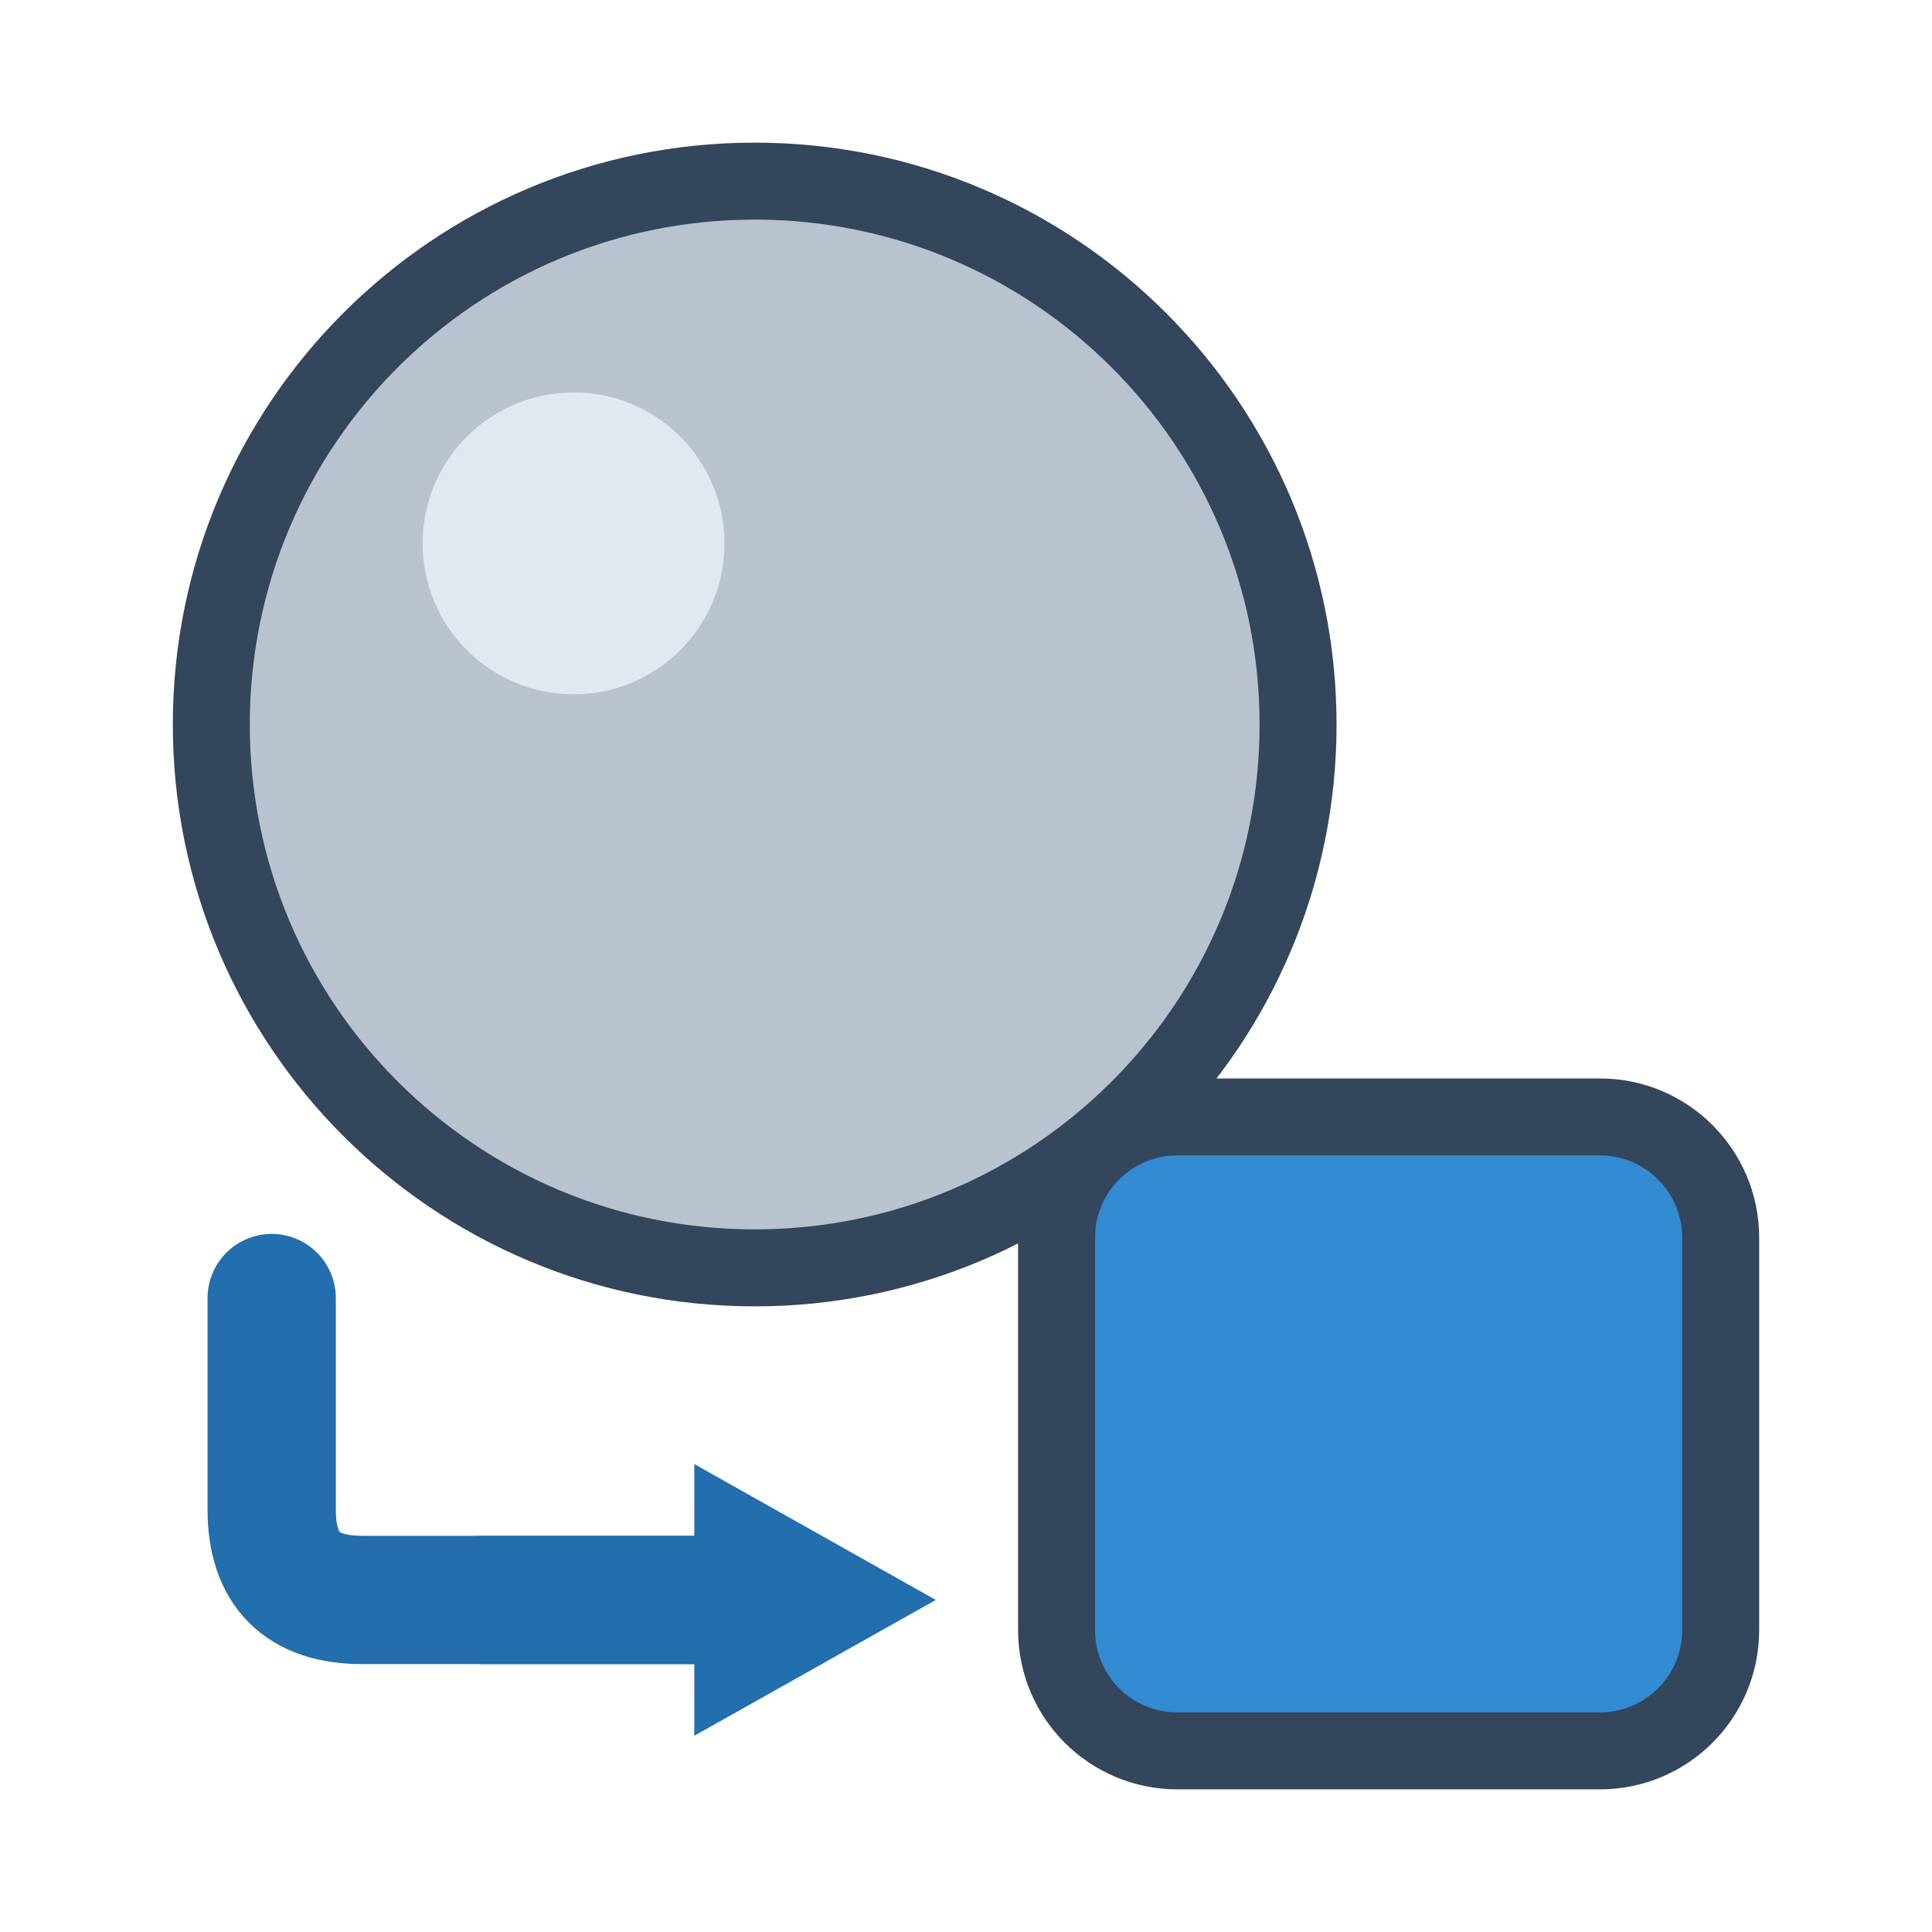
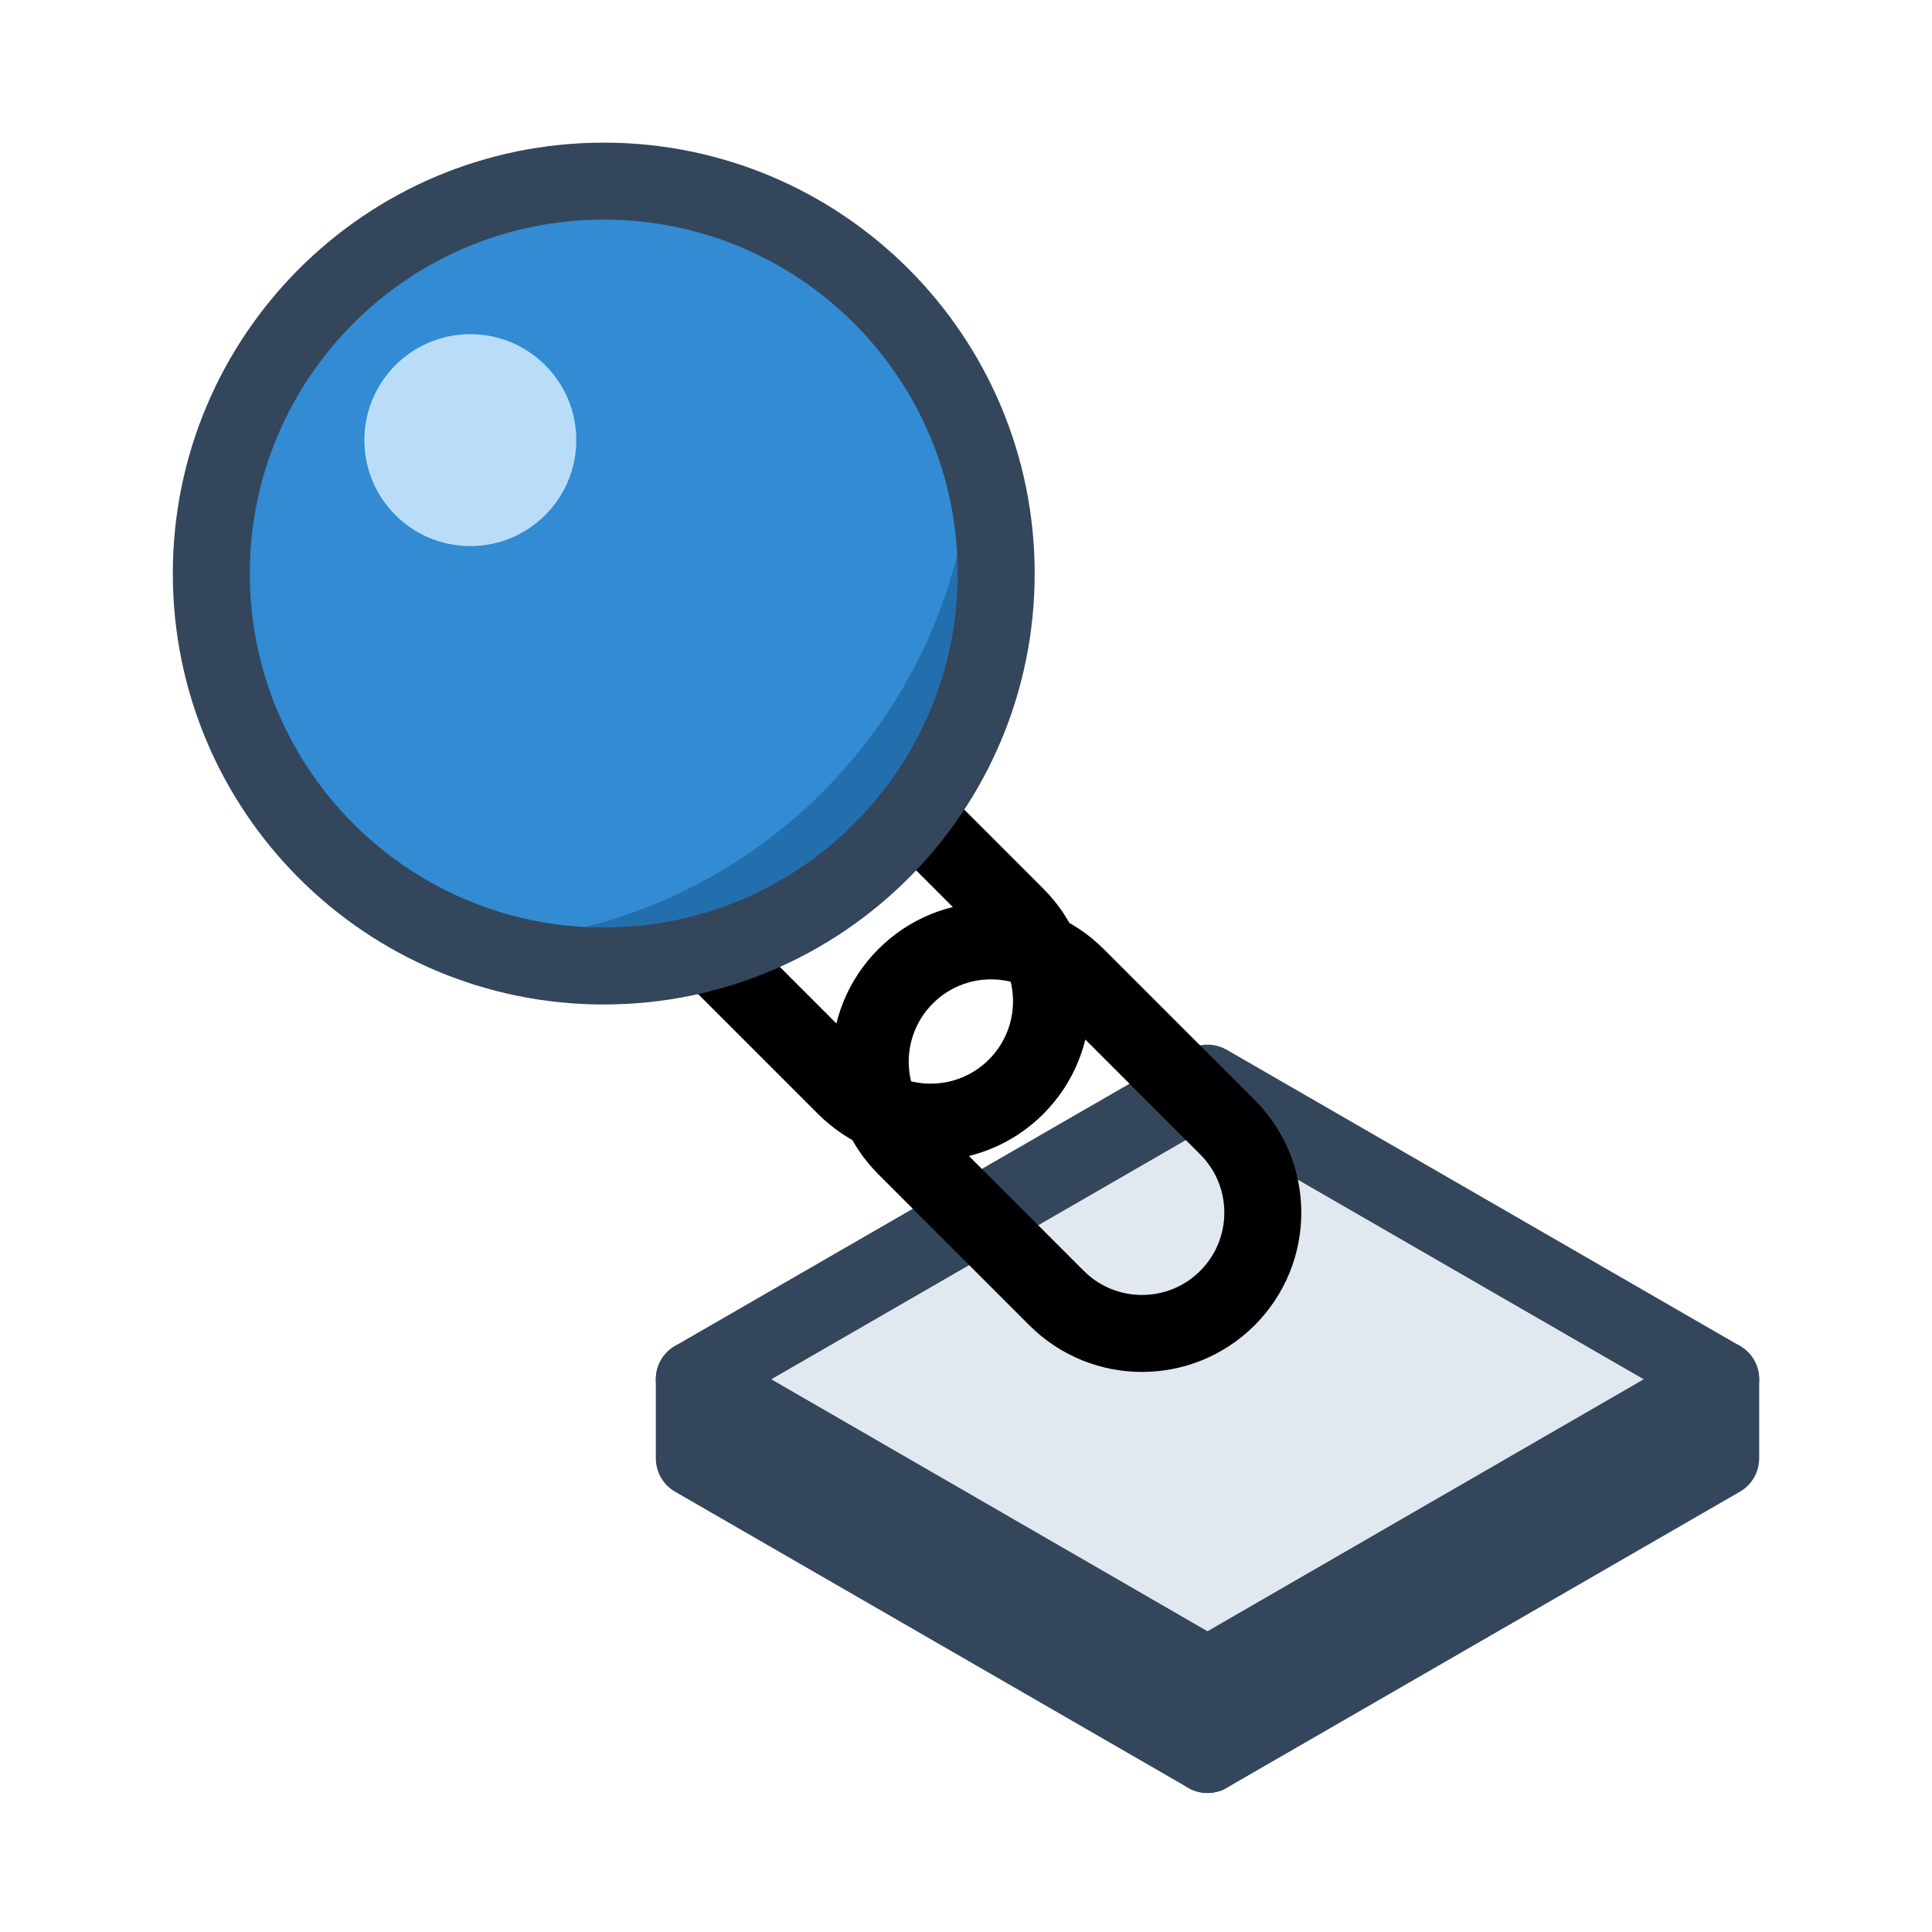
<svg xmlns="http://www.w3.org/2000/svg" viewBox="0 0 64 64">
-   <circle cx="25" cy="24" r="18" fill="#b8c3cf" stroke="#34465b" stroke-width="2.55" stroke-linejoin="round" stroke-linecap="round" />
-   <circle cx="19" cy="18" r="5" fill="#e2e8ef" />
-   <path d="M39 37L53 37A4 4 0 0 1 57 41L57 54A4 4 0 0 1 53 58L39 58A4 4 0 0 1 35 54L35 41A4 4 0 0 1 39 37Z" fill="#328bd3" stroke="#34465b" stroke-width="2.55" stroke-linejoin="round" stroke-linecap="round" />
-   <path d="M9 43L9 50Q9 53 12 53L23 53" fill="none" stroke="#236ead" stroke-width="4.25" stroke-linejoin="round" stroke-linecap="round" />
-   <path d="M16 53L24 53" fill="none" stroke="#236ead" stroke-width="4.25" stroke-linejoin="round" stroke-linecap="round" />
-   <path d="M31 53L23 57.5L23 48.5Z" fill="#236ead" />
+   <path d="M23 45.69L40 55.51L40 58.12L23 48.31Z" fill="#b8c3cf" />
+   <path d="M57 45.69L40 55.51L40 58.12L57 48.31Z" fill="#8e9faf" />
+   <path d="M40 35.88L57 45.69L40 55.51L23 45.69Z" fill="#e2e8ef" />
+   <path d="M40 35.88L57 45.69L57 48.31L40 58.12L23 48.31L23 45.69Z" fill="none" stroke="#34465b" stroke-width="2.55" stroke-linejoin="round" stroke-linecap="round" />
+   <path d="M23 45.69L40 55.51L57 45.69" fill="none" stroke="#34465b" stroke-width="2.55" stroke-linejoin="round" stroke-linecap="round" />
+   <path d="M40 55.51L40 58.12" fill="none" stroke="#34465b" stroke-width="2.55" stroke-linejoin="round" stroke-linecap="round" />
+   <path d="M30 38L35 43A4 4 0 0 0 40.66 37.34L35.66 32.34A4 4 0 0 0 30 38Z" fill="none" stroke="currentColor" stroke-width="2.55" stroke-linejoin="round" stroke-linecap="round" />
+   <path d="M23 31L28 36A4 4 0 0 0 33.66 30.34L28.66 25.34A4 4 0 0 0 23 31Z" fill="none" stroke="currentColor" stroke-width="2.55" stroke-linejoin="round" stroke-linecap="round" />
+   <circle cx="20" cy="19" r="13" fill="#328bd3" />
+   <path d="M32.22 14.55A13 13 0 0 1 15.55 31.22A17 17 0 0 0 32.22 14.55Z" fill="#236ead" />
+   <circle cx="15.58" cy="14.58" r="3.51" fill="#b9ddf8" />
+   <circle cx="20" cy="19" r="13" fill="none" stroke="#34465b" stroke-width="2.55" stroke-linejoin="round" stroke-linecap="round" />
</svg>
